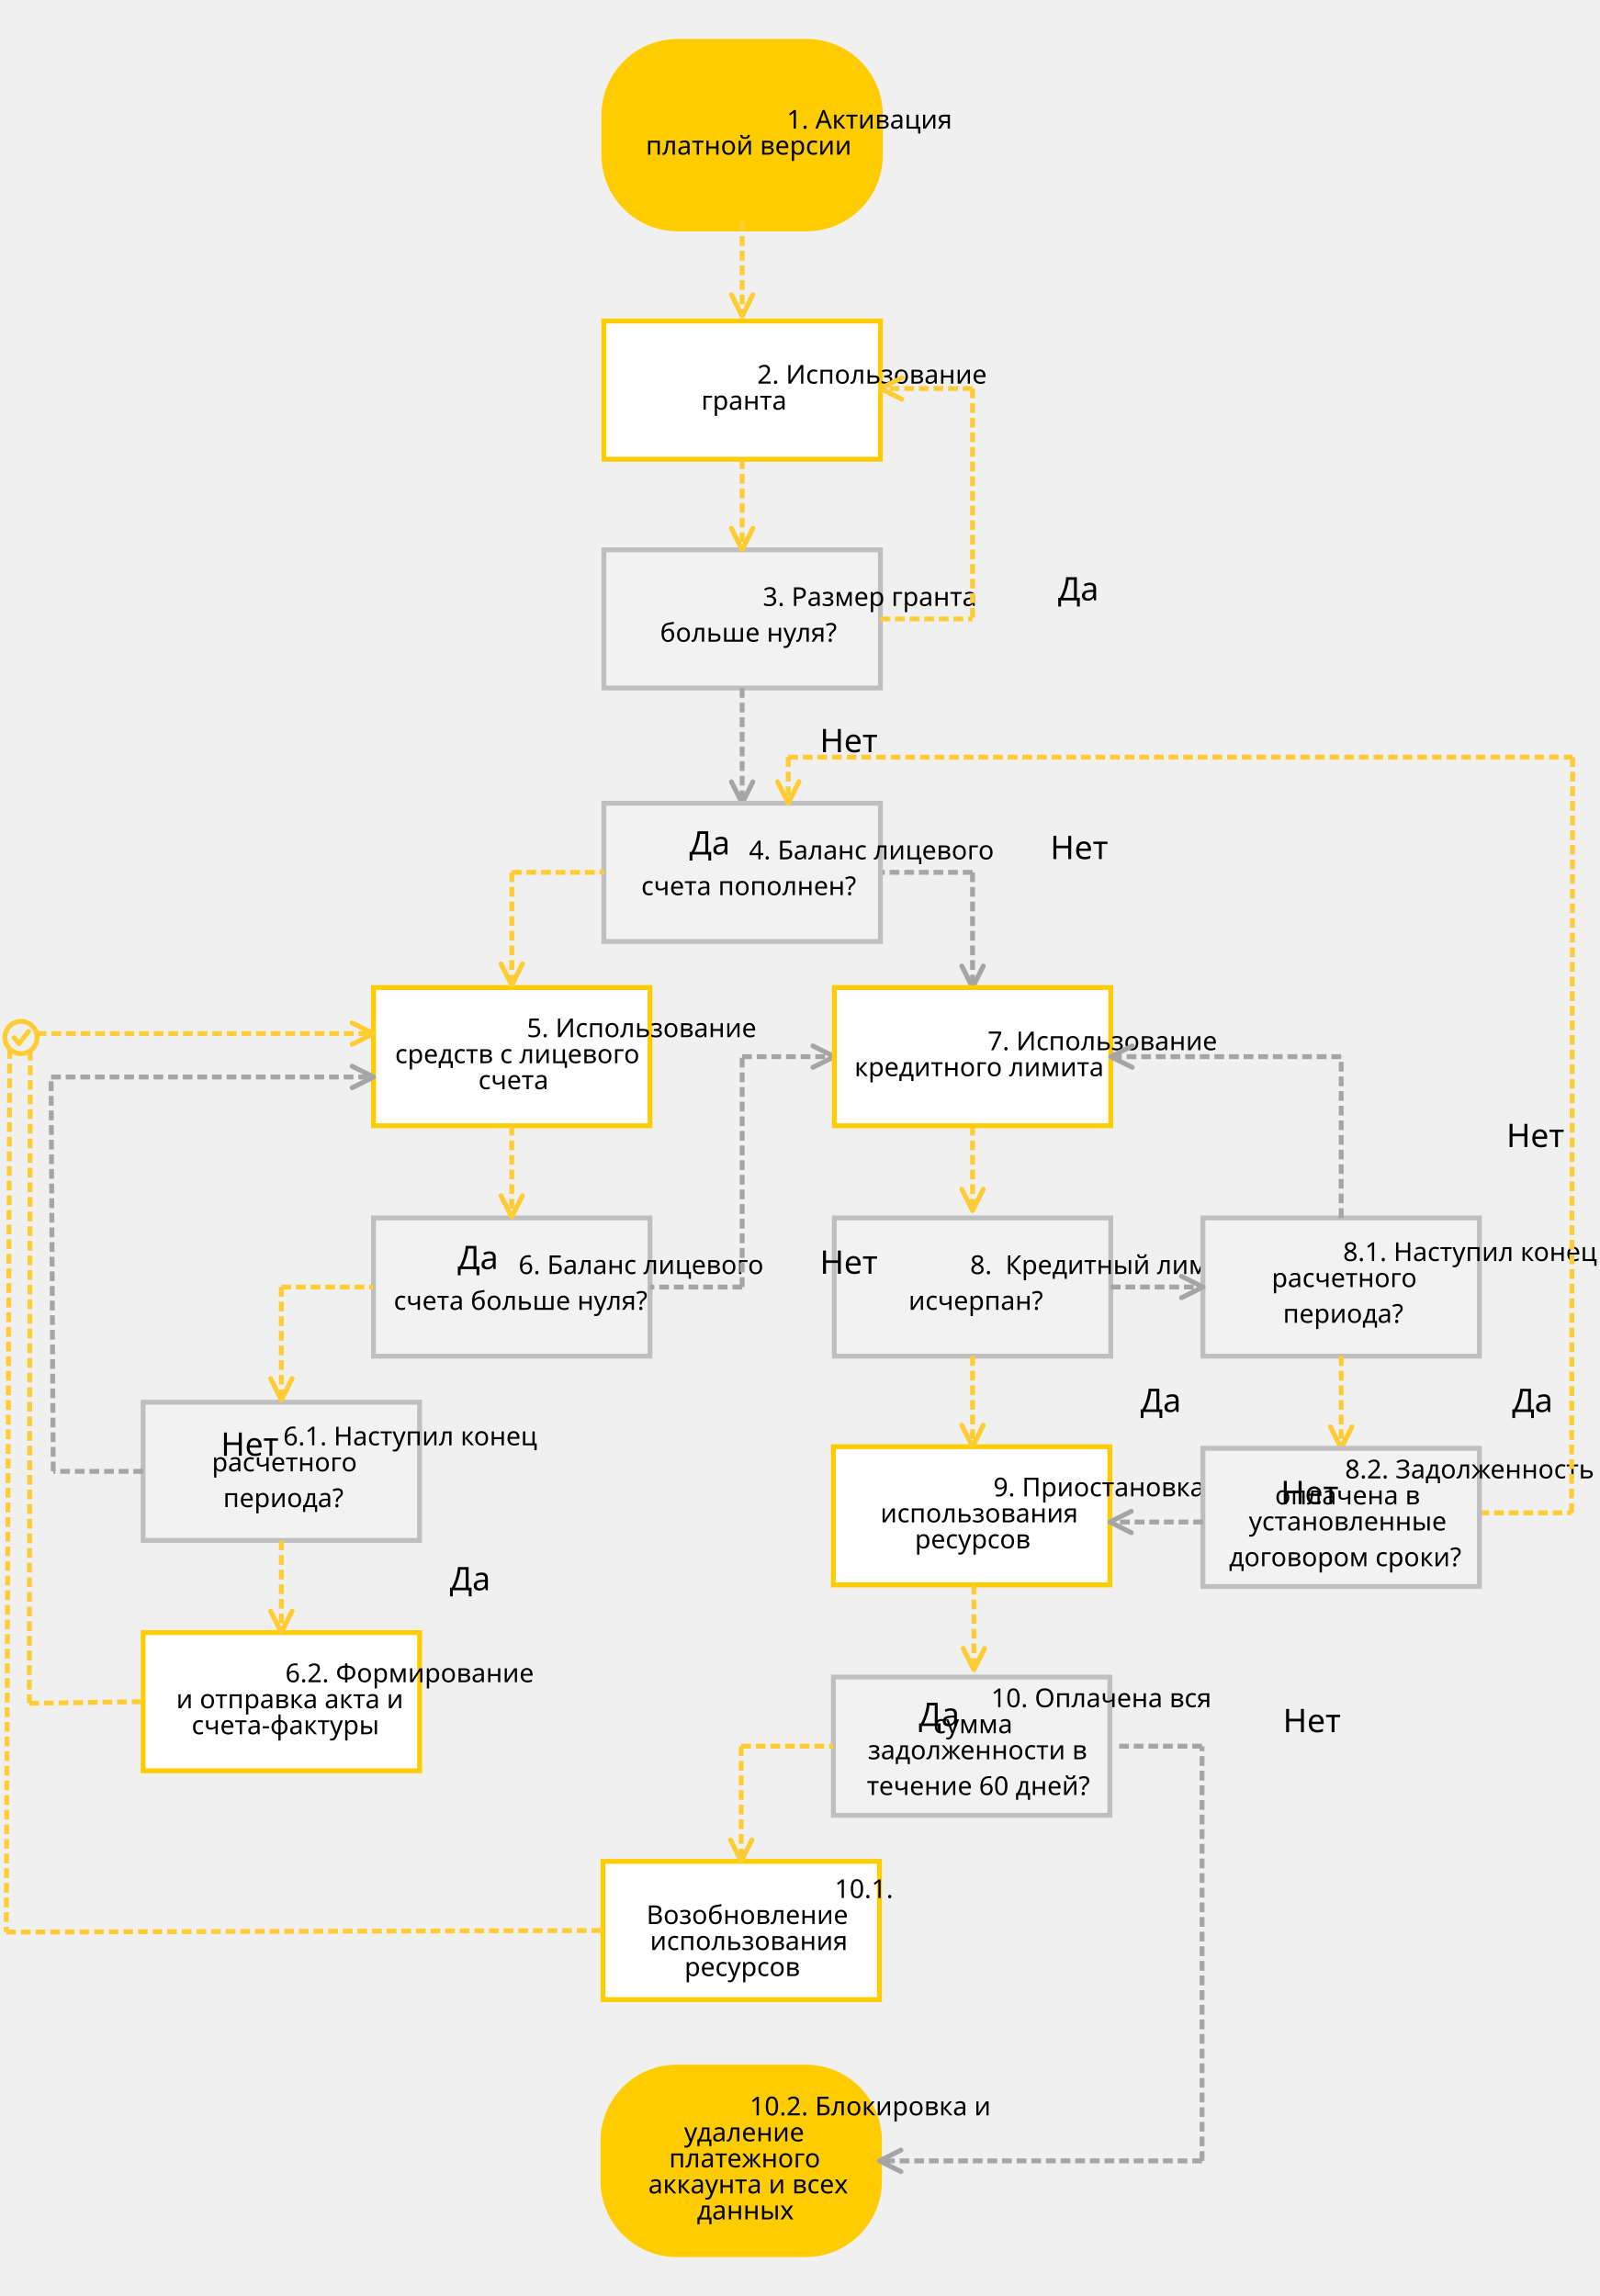
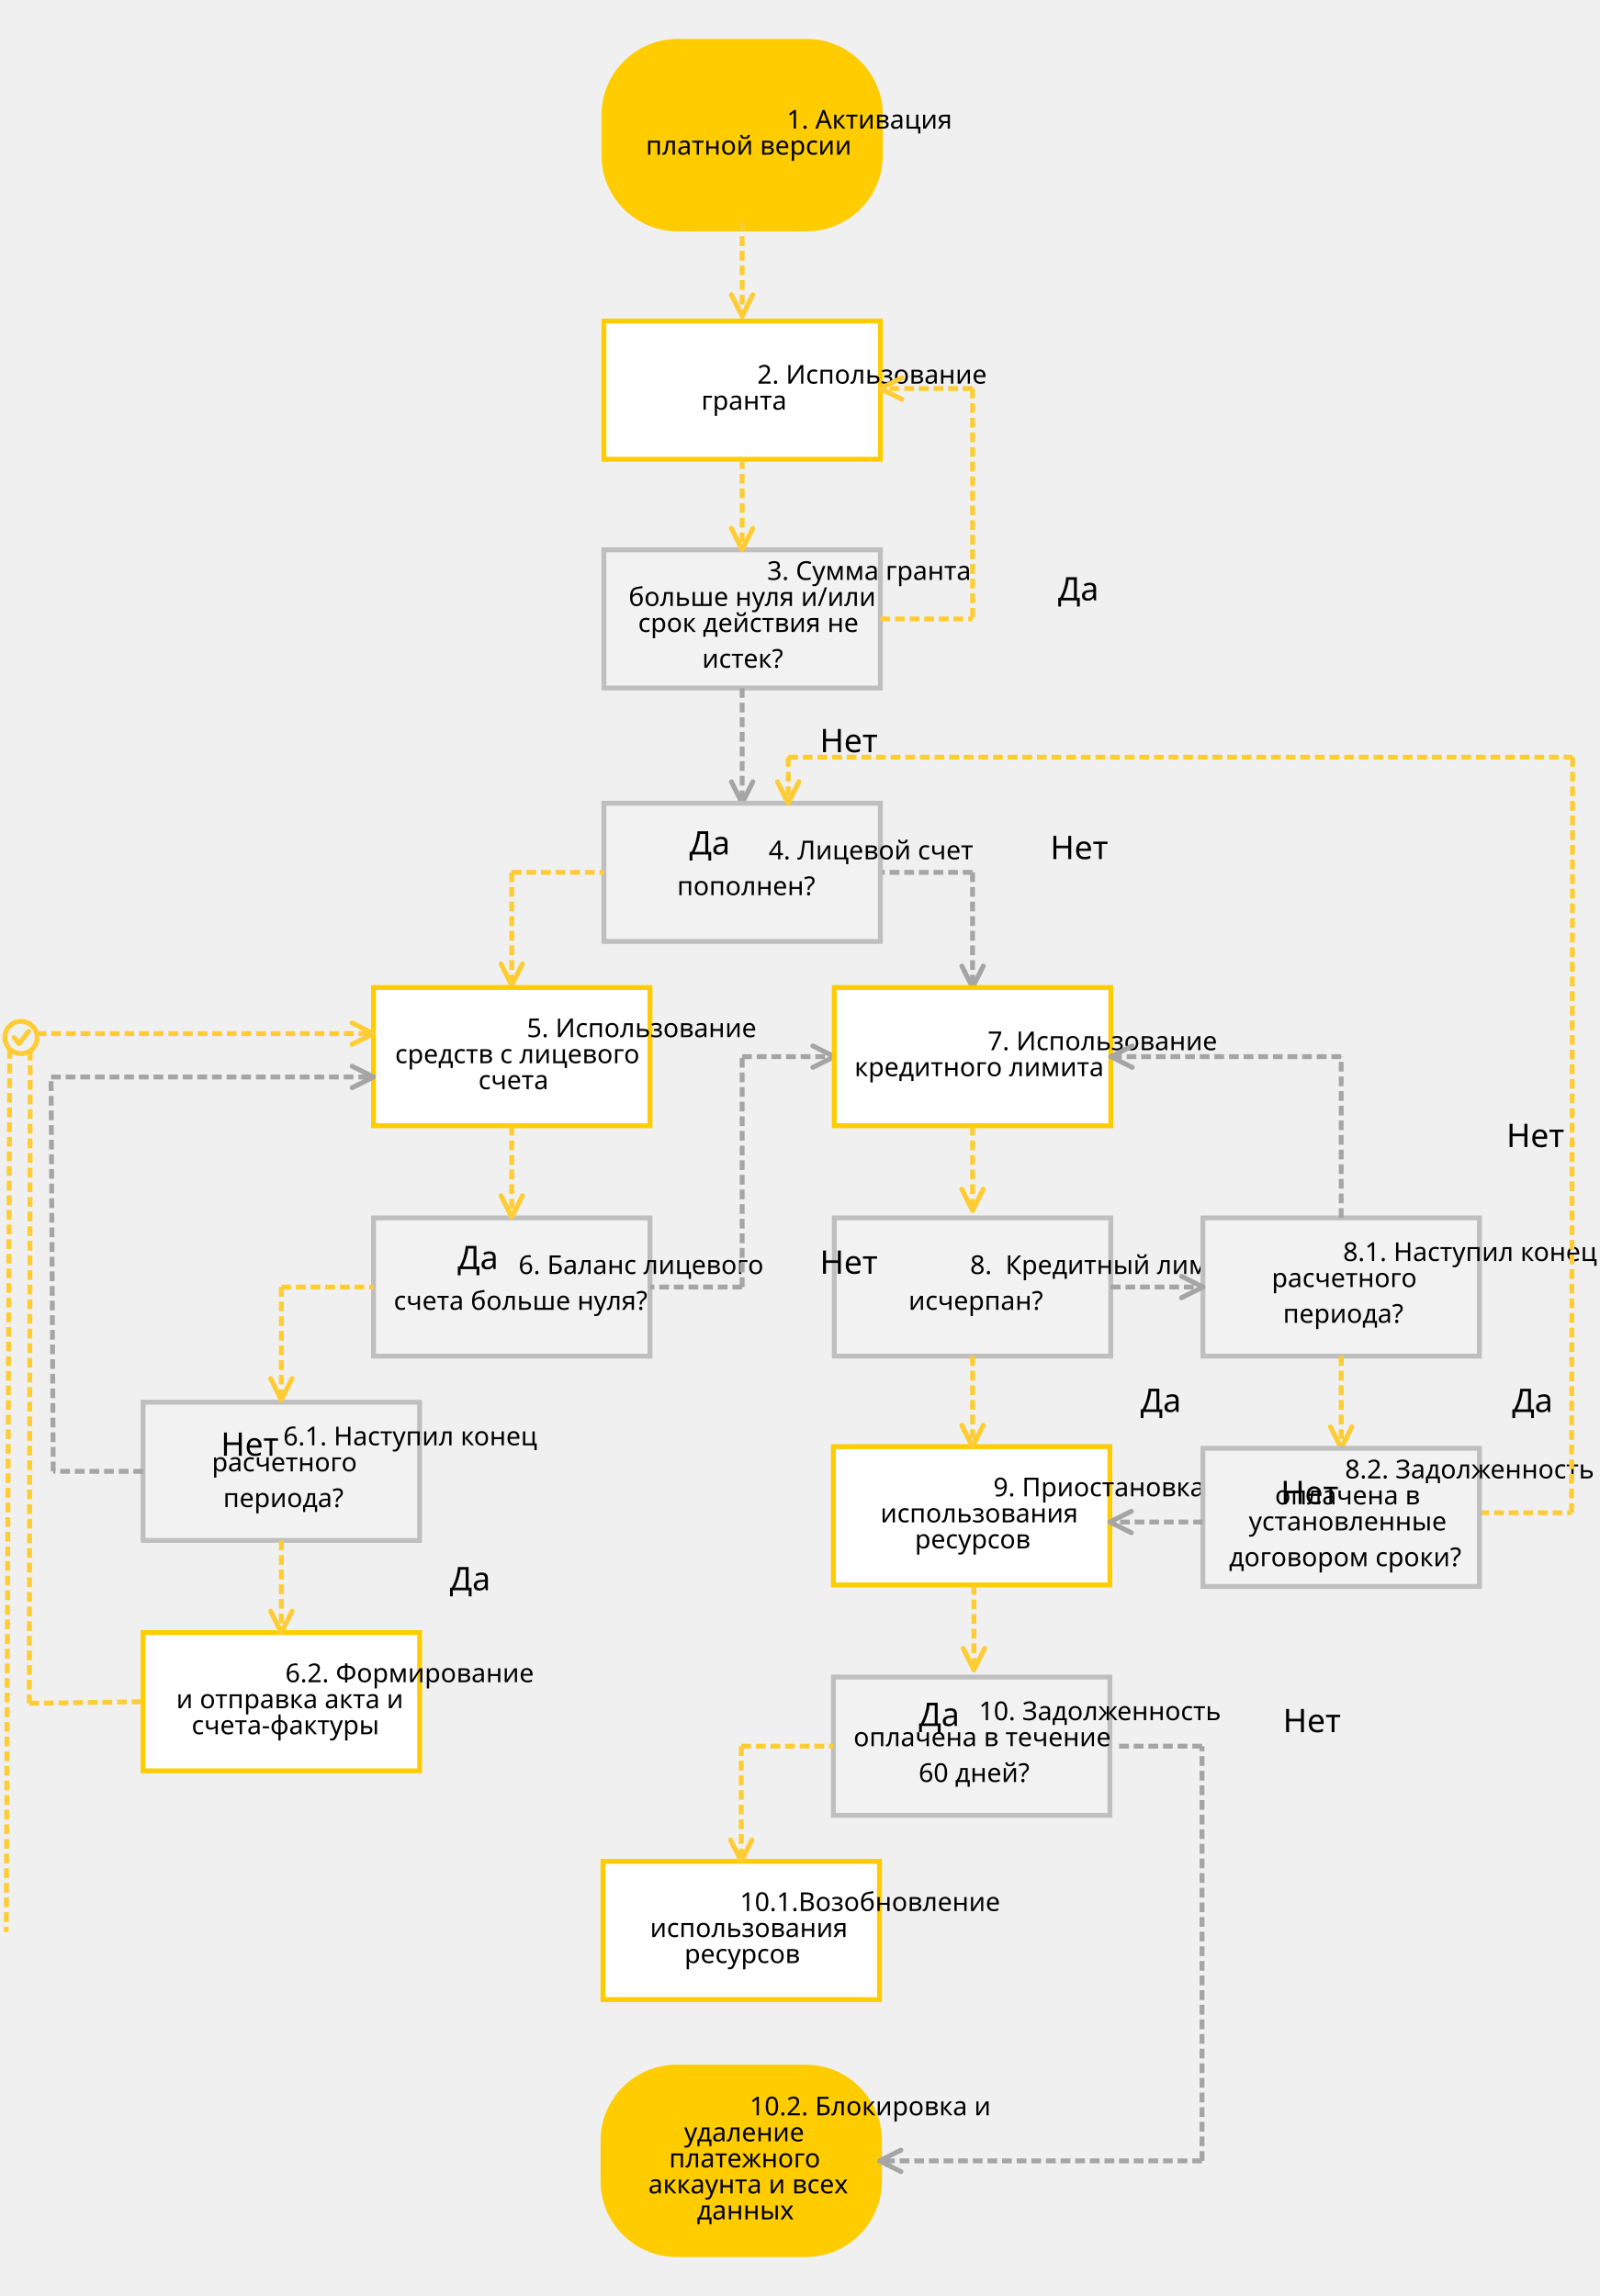
<svg xmlns="http://www.w3.org/2000/svg" xmlns:ns1="http://schemas.microsoft.com/visio/2003/SVGExtensions/" xmlns:xlink="http://www.w3.org/1999/xlink" width="6.833in" height="9.809in" viewBox="0 0 491.992 706.228" xml:space="preserve" color-interpolation-filters="sRGB" class="st19">
  <ns1:documentProperties ns1:langID="1049" ns1:metric="true" ns1:viewMarkup="false">
    <ns1:userDefs>
      <ns1:ud ns1:nameU="msvConvertTheme" />
    </ns1:userDefs>
  </ns1:documentProperties>
  <style type="text/css">
	
		.st1 {fill:#ffffff;marker-end:url(#mrkr13-4);stroke:#ffcc00;stroke-linecap:butt;stroke-width:1.5}
		.st2 {fill:#ffcc00;fill-opacity:1;stroke:#ffcc00;stroke-opacity:1;stroke-width:0.373}
		.st3 {fill:#000000;font-family:Yandex Sans Text Light;font-size:0.667em}
		.st4 {font-size:1em}
		.st5 {fill:#ffcc00;marker-end:url(#mrkr13-4);stroke:#ffcc00;stroke-linecap:butt;stroke-width:1.5}
		.st6 {fill:#f2f2f2;marker-end:url(#mrkr13-16);stroke:#bfbfbf;stroke-linecap:butt;stroke-width:1.5}
		.st7 {fill:#bfbfbf;fill-opacity:1;stroke:#bfbfbf;stroke-opacity:1;stroke-width:0.373}
- 		.st8 {marker-end:url(#mrkr3-55);stroke:#ffcc33;stroke-dasharray:3,1.5;stroke-linecap:butt;stroke-width:1.5}
+ 		.st8 {marker-end:url(#mrkr3-53);stroke:#ffcc33;stroke-dasharray:3,1.5;stroke-linecap:butt;stroke-width:1.5}
		.st9 {fill:#ffcc33;fill-opacity:1;stroke:#ffcc33;stroke-opacity:1;stroke-width:0.455}
- 		.st10 {marker-end:url(#mrkr3-62);stroke:#a5a5a5;stroke-dasharray:3,1.5;stroke-linecap:butt;stroke-width:1.5}
+ 		.st10 {marker-end:url(#mrkr3-60);stroke:#a5a5a5;stroke-dasharray:3,1.5;stroke-linecap:butt;stroke-width:1.5}
		.st11 {fill:#a5a5a5;fill-opacity:1;stroke:#a5a5a5;stroke-opacity:1;stroke-width:0.455}
		.st12 {stroke:#ffcc33;stroke-dasharray:3,1.5;stroke-linecap:butt;stroke-width:1.5}
		.st13 {fill:none;marker-end:url(#mrkr13-4);stroke:none;stroke-linecap:butt;stroke-width:1.5}
		.st14 {fill:#000000;font-family:Yandex Sans Text Light;font-size:0.833em}
		.st15 {stroke:#a5a5a5;stroke-dasharray:3,1.5;stroke-linecap:butt;stroke-width:1.5}
		.st16 {fill:none;stroke:#ffcc33;stroke-linecap:butt;stroke-width:1.5}
		.st17 {fill:none}
		.st18 {stroke:#ffcc33;stroke-linecap:round;stroke-linejoin:round;stroke-width:1.5}
		.st19 {fill:none;fill-rule:evenodd;font-size:12px;overflow:visible;stroke-linecap:square;stroke-miterlimit:3}
	
	</style>
  <defs id="Patterns_And_Gradients">
-     <linearGradient id="grad0-52" x1="0" y1="0" x2="1" y2="0" gradientTransform="rotate(270 0.5 0.5)">
+     <linearGradient id="grad0-50" x1="0" y1="0" x2="1" y2="0" gradientTransform="rotate(270 0.5 0.5)">
      <stop offset="0" stop-color="#f2f2f2" stop-opacity="1" />
      <stop offset="1" stop-color="#ffffff" stop-opacity="1" />
    </linearGradient>
  </defs>
  <defs id="Markers">
    <g id="lend13">
      <path d="M 3 1 L 0 0 L 3 -1 L 3 1 " style="stroke:none" />
    </g>
    <marker id="mrkr13-4" class="st2" ns1:arrowType="13" ns1:arrowSize="2" ns1:setback="8.04" refX="-8.04" orient="auto" markerUnits="strokeWidth" overflow="visible">
      <use xlink:href="#lend13" transform="scale(-2.68,-2.68) " />
    </marker>
    <marker id="mrkr13-16" class="st7" ns1:arrowType="13" ns1:arrowSize="2" ns1:setback="8.04" refX="-8.04" orient="auto" markerUnits="strokeWidth" overflow="visible">
      <use xlink:href="#lend13" transform="scale(-2.68,-2.68) " />
    </marker>
    <g id="lend3">
      <path d="M 2 1 L 0 0 L 2 -1 " style="stroke-linecap:round;stroke-linejoin:round;fill:none" />
    </g>
-     <marker id="mrkr3-55" class="st9" ns1:arrowType="3" ns1:arrowSize="1" orient="auto" markerUnits="strokeWidth" overflow="visible">
+     <marker id="mrkr3-53" class="st9" ns1:arrowType="3" ns1:arrowSize="1" orient="auto" markerUnits="strokeWidth" overflow="visible">
      <use xlink:href="#lend3" transform="scale(-2.2,-2.2) " />
    </marker>
-     <marker id="mrkr3-62" class="st11" ns1:arrowType="3" ns1:arrowSize="1" orient="auto" markerUnits="strokeWidth" overflow="visible">
+     <marker id="mrkr3-60" class="st11" ns1:arrowType="3" ns1:arrowSize="1" orient="auto" markerUnits="strokeWidth" overflow="visible">
      <use xlink:href="#lend3" transform="scale(-2.2,-2.2) " />
    </marker>
  </defs>
  <g ns1:mID="0" ns1:index="1" ns1:groupContext="foregroundPage">
    <ns1:pageProperties ns1:drawingScale="0.0393701" ns1:pageScale="0.0393701" ns1:drawingUnits="24" ns1:shadowOffsetX="8.50394" ns1:shadowOffsetY="-8.50394" />
    <g id="shape5-1" ns1:mID="5" ns1:groupContext="shape" transform="translate(114.886,-359.956)">
      <ns1:textBlock ns1:margins="rect(4,4,4,4)" ns1:tabSpace="42.5197" />
      <ns1:textRect cx="42.52" cy="684.969" width="85.04" height="42.52" />
      <rect x="0" y="663.709" width="85.039" height="42.52" class="st1" />
      <text x="9.69" y="678.97" class="st3" ns1:langID="1049">
        <ns1:paragraph ns1:spLine="-1" ns1:horizAlign="1" />
        <ns1:tabList />5. Использование <tspan x="6.62" dy="1em" class="st4">средств с лицевого </tspan>
        <tspan x="32.26" dy="1em" class="st4">счета </tspan>
      </text>
    </g>
    <g id="shape129-8" ns1:mID="129" ns1:groupContext="shape" transform="translate(185.752,-635.846)">
      <ns1:textBlock ns1:margins="rect(4,4,4,4)" ns1:tabSpace="42.5197" />
      <ns1:textRect cx="42.52" cy="677.393" width="85.04" height="57.67" />
      <rect x="0" y="648.558" width="85.039" height="57.67" rx="22.677" ry="22.677" class="st5" />
      <text x="18.76" y="675.39" class="st3" ns1:langID="1049">
        <ns1:paragraph ns1:spLine="-1" ns1:horizAlign="1" />
        <ns1:tabList />1. Активация <tspan x="12.9" dy="1em" class="st4">платной версии</tspan>
      </text>
    </g>
    <g id="shape168-13" ns1:mID="168" ns1:groupContext="shape" transform="translate(114.886,-289.09)">
      <ns1:textBlock ns1:margins="rect(4,4,4,4)" ns1:tabSpace="42.5197" />
      <ns1:textRect cx="42.52" cy="684.969" width="85.04" height="42.52" />
      <rect x="0" y="663.709" width="85.039" height="42.52" class="st6" />
      <text x="7.14" y="680.97" class="st3" ns1:langID="1049">
        <ns1:paragraph ns1:spLine="-1" ns1:horizAlign="1" />
        <ns1:tabList />6. Баланс лицевого <tspan x="6.22" dy="1.375em" class="st4">счета больше нуля</tspan>?</text>
    </g>
    <g id="shape178-19" ns1:mID="178" ns1:groupContext="shape" transform="translate(256.335,-218.713)">
      <ns1:textBlock ns1:margins="rect(4,4,4,4)" ns1:tabSpace="42.5197" />
      <ns1:textRect cx="42.52" cy="684.969" width="85.04" height="42.52" />
      <rect x="0" y="663.709" width="85.039" height="42.52" class="st1" />
      <text x="11.73" y="678.97" class="st3" ns1:langID="1049">
        <ns1:paragraph ns1:spLine="-1" ns1:horizAlign="1" />
        <ns1:tabList />9. Приостановка <tspan x="14.46" dy="1em" class="st4">использования </tspan>
        <tspan x="25.05" dy="1em" class="st4">ресурсов</tspan>
      </text>
    </g>
    <g id="shape179-25" ns1:mID="179" ns1:groupContext="shape" transform="translate(256.335,-147.847)">
      <ns1:textBlock ns1:margins="rect(4,4,4,4)" ns1:tabSpace="42.5197" />
      <ns1:textRect cx="42.52" cy="684.969" width="85.04" height="42.52" />
      <rect x="0" y="663.709" width="85.039" height="42.52" class="st6" />
-       <text x="11.07" y="672.97" class="st3" ns1:langID="1049">
-         <ns1:paragraph ns1:spLine="-1" ns1:horizAlign="1" />
-         <ns1:tabList />10.<tspan class="st4" ns1:langID="1033"> </tspan>Оплачена вся <tspan x="30.76" dy="1em" class="st4">сумма </tspan>
-         <tspan x="10.63" dy="1em" class="st4">задолженности в </tspan>
-         <tspan x="10.27" dy="1.375em" class="st4">течение </tspan>60 дней?</text>
-     </g>
-     <g id="shape184-33" ns1:mID="184" ns1:groupContext="shape" transform="translate(185.469,-91.1538)">
-       <ns1:textBlock ns1:margins="rect(4,4,4,4)" ns1:tabSpace="42.5197" />
-       <ns1:textRect cx="42.52" cy="684.969" width="85.04" height="42.52" />
-       <rect x="0" y="663.709" width="85.039" height="42.52" class="st1" />
-       <text x="33.79" y="674.97" class="st3" ns1:langID="1049">
-         <ns1:paragraph ns1:spLine="-1" ns1:horizAlign="1" />
-         <ns1:tabList />10.1. <tspan x="13.36" dy="1em" class="st4">Возобновление </tspan>
-         <tspan x="14.46" dy="1em" class="st4">использования </tspan>
+       <text x="7.26" y="676.97" class="st3" ns1:langID="1049">
+         <ns1:paragraph ns1:spLine="-1" ns1:horizAlign="1" />
+         <ns1:tabList />10.<tspan class="st4" ns1:langID="1033"> </tspan>Задолженность <tspan x="6.2" dy="1em" class="st4">оплачена в течение </tspan>
+         <tspan x="26.22" dy="1.375em" class="st4">60 </tspan>дней?</text>
+     </g>
+     <g id="shape184-32" ns1:mID="184" ns1:groupContext="shape" transform="translate(185.469,-91.1538)">
+       <ns1:textBlock ns1:margins="rect(4,4,4,4)" ns1:tabSpace="42.5197" />
+       <ns1:textRect cx="42.52" cy="684.969" width="85.04" height="42.52" />
+       <rect x="0" y="663.709" width="85.039" height="42.52" class="st1" />
+       <text x="4.63" y="678.97" class="st3" ns1:langID="1049">
+         <ns1:paragraph ns1:spLine="-1" ns1:horizAlign="1" />
+         <ns1:tabList />10.1.Возобновление <tspan x="14.46" dy="1em" class="st4">использования </tspan>
        <tspan x="25.05" dy="1em" class="st4">ресурсов</tspan>
      </text>
    </g>
-     <g id="shape186-40" ns1:mID="186" ns1:groupContext="shape" transform="translate(185.469,-12.7124)">
+     <g id="shape186-38" ns1:mID="186" ns1:groupContext="shape" transform="translate(185.469,-12.7124)">
      <ns1:textBlock ns1:margins="rect(4,4,4,4)" ns1:tabSpace="42.5197" />
      <ns1:textRect cx="42.52" cy="677.393" width="85.04" height="57.67" />
      <rect x="0" y="648.558" width="85.039" height="57.67" rx="22.677" ry="22.677" class="st5" />
      <text x="7.64" y="663.39" class="st3" ns1:langID="1049">
        <ns1:paragraph ns1:spLine="-1" ns1:horizAlign="1" />
        <ns1:tabList />10.2. Блокировка и <tspan x="24.94" dy="1em" class="st4">удаление </tspan>
        <tspan x="20.32" dy="1em" class="st4">платежного </tspan>
        <tspan x="13.92" dy="1em" class="st4">аккаунта и всех </tspan>
        <tspan x="28.89" dy="1em" class="st4">данных</tspan>
      </text>
    </g>
-     <g id="shape199-48" ns1:mID="199" ns1:groupContext="shape" transform="translate(934.217,537.122) rotate(90)">
+     <g id="shape199-46" ns1:mID="199" ns1:groupContext="shape" transform="translate(934.217,537.122) rotate(90)">
      <path d="M0 706.23 L35.43 706.23" class="st8" />
    </g>
-     <g id="shape212-56" ns1:mID="212" ns1:groupContext="shape" transform="translate(369.72,1370.91) rotate(180)">
+     <g id="shape212-54" ns1:mID="212" ns1:groupContext="shape" transform="translate(369.72,1370.91) rotate(180)">
      <path d="M0 706.23 L99.21 706.23" class="st10" />
    </g>
-     <g id="shape259-63" ns1:mID="259" ns1:groupContext="shape" transform="translate(1005.37,346.272) rotate(90)">
+     <g id="shape259-61" ns1:mID="259" ns1:groupContext="shape" transform="translate(1005.37,346.272) rotate(90)">
      <path d="M0 706.23 L26.11 706.23" class="st8" />
    </g>
-     <g id="shape262-69" ns1:mID="262" ns1:groupContext="shape" transform="translate(86.5394,-310.35)">
+     <g id="shape262-67" ns1:mID="262" ns1:groupContext="shape" transform="translate(86.5394,-310.35)">
      <path d="M0 706.23 L28.35 706.23" class="st12" />
    </g>
-     <g id="shape337-73" ns1:mID="337" ns1:groupContext="shape" transform="translate(44.0197,-161.531)">
+     <g id="shape337-71" ns1:mID="337" ns1:groupContext="shape" transform="translate(44.0197,-161.531)">
      <ns1:textBlock ns1:margins="rect(4,4,4,4)" ns1:tabSpace="42.5197" />
      <ns1:textRect cx="42.52" cy="684.969" width="85.04" height="42.52" />
      <rect x="0" y="663.709" width="85.039" height="42.52" class="st1" />
      <text x="6.27" y="678.97" class="st3" ns1:langID="1049">
        <ns1:paragraph ns1:spLine="-1" ns1:horizAlign="1" />
        <ns1:tabList />6.<tspan class="st4" ns1:langID="1033">2</tspan>. Формирование <tspan x="10.18" dy="1em" class="st4">и отправка акта и </tspan>
        <tspan x="14.91" dy="1em" class="st4">счета</tspan>-фактуры</text>
    </g>
-     <g id="shape342-80" ns1:mID="342" ns1:groupContext="shape" transform="translate(301.972,-137.437)">
+     <g id="shape342-78" ns1:mID="342" ns1:groupContext="shape" transform="translate(301.972,-137.437)">
      <ns1:textBlock ns1:margins="rect(4,4,4,4)" ns1:tabSpace="42.5197" />
      <ns1:textRect cx="54.567" cy="667.252" width="109.14" height="77.953" />
      <rect x="0" y="628.276" width="109.134" height="77.953" class="st13" />
      <text x="45.87" y="670.25" class="st14" ns1:langID="1049">
        <ns1:paragraph ns1:horizAlign="1" />
        <ns1:tabList />Нет</text>
    </g>
-     <g id="shape350-84" ns1:mID="350" ns1:groupContext="shape" transform="translate(256.618,-289.09)">
+     <g id="shape350-82" ns1:mID="350" ns1:groupContext="shape" transform="translate(256.618,-289.09)">
      <ns1:textBlock ns1:margins="rect(4,4,4,4)" ns1:tabSpace="42.5197" />
      <ns1:textRect cx="42.52" cy="684.969" width="85.04" height="42.52" />
      <rect x="0" y="663.709" width="85.039" height="42.52" class="st6" />
      <text x="4.3" y="680.97" class="st3" ns1:langID="1049">
        <ns1:paragraph ns1:spLine="-1" ns1:horizAlign="1" />
        <ns1:tabList />8.  Кредитный лимит <tspan x="22.82" dy="1.375em" class="st4">исчерпан</tspan>?</text>
    </g>
-     <g id="shape355-89" ns1:mID="355" ns1:groupContext="shape" transform="translate(44.0197,-232.397)">
+     <g id="shape355-87" ns1:mID="355" ns1:groupContext="shape" transform="translate(44.0197,-232.397)">
      <ns1:textBlock ns1:margins="rect(4,4,4,4)" ns1:tabSpace="42.5197" />
      <ns1:textRect cx="42.52" cy="684.969" width="85.04" height="42.52" />
      <rect x="0" y="663.709" width="85.039" height="42.52" class="st6" />
      <text x="5.63" y="676.97" class="st3" ns1:langID="1049">
        <ns1:paragraph ns1:spLine="-1" ns1:horizAlign="1" />
        <ns1:tabList />6.1. Наступил конец <tspan x="21.14" dy="1em" class="st4">расчетного </tspan>
        <tspan x="24.62" dy="1.375em" class="st4">периода</tspan>?</text>
    </g>
-     <g id="shape357-95" ns1:mID="357" ns1:groupContext="shape" transform="translate(863.634,346.272) rotate(90)">
+     <g id="shape357-93" ns1:mID="357" ns1:groupContext="shape" transform="translate(863.634,346.272) rotate(90)">
      <path d="M0 706.23 L28.1 706.23" class="st8" />
    </g>
-     <g id="shape367-101" ns1:mID="367" ns1:groupContext="shape" transform="translate(263.705,-435.358)">
+     <g id="shape367-99" ns1:mID="367" ns1:groupContext="shape" transform="translate(263.705,-435.358)">
      <ns1:textBlock ns1:margins="rect(4,4,4,4)" ns1:tabSpace="42.5197" />
      <ns1:textRect cx="21.26" cy="696.591" width="42.52" height="19.276" />
      <rect x="0" y="686.953" width="42.52" height="19.276" class="st13" />
      <text x="12.56" y="699.59" class="st14" ns1:langID="1049">
        <ns1:paragraph ns1:horizAlign="1" />
        <ns1:tabList />Нет</text>
    </g>
-     <g id="shape370-105" ns1:mID="370" ns1:groupContext="shape" transform="translate(44.0197,1158.8) rotate(180)">
+     <g id="shape370-103" ns1:mID="370" ns1:groupContext="shape" transform="translate(44.0197,1158.8) rotate(180)">
      <path d="M0 706.23 L27.65 706.23" class="st15" />
    </g>
-     <g id="shape378-109" ns1:mID="378" ns1:groupContext="shape" transform="translate(1005.37,268.319) rotate(90)">
+     <g id="shape378-107" ns1:mID="378" ns1:groupContext="shape" transform="translate(1005.37,268.319) rotate(90)">
      <path d="M0 706.23 L35.43 706.23" class="st10" />
    </g>
-     <g id="shape382-115" ns1:mID="382" ns1:groupContext="shape" transform="translate(-689.852,456.407) rotate(-90.3112)">
+     <g id="shape382-113" ns1:mID="382" ns1:groupContext="shape" transform="translate(-689.852,456.407) rotate(-90.3112)">
      <path d="M0 706.23 L121.3 706.23" class="st15" />
    </g>
-     <g id="shape384-119" ns1:mID="384" ns1:groupContext="shape" transform="translate(189.295,-274.917)">
+     <g id="shape384-117" ns1:mID="384" ns1:groupContext="shape" transform="translate(189.295,-274.917)">
      <ns1:textBlock ns1:margins="rect(4,4,4,4)" ns1:tabSpace="42.5197" />
      <ns1:textRect cx="24.803" cy="663.709" width="49.61" height="85.039" />
      <rect x="0" y="621.189" width="49.606" height="85.039" class="st13" />
      <text x="16.11" y="666.71" class="st14" ns1:langID="1049">
        <ns1:paragraph ns1:horizAlign="1" />
        <ns1:tabList />Нет</text>
    </g>
-     <g id="shape390-123" ns1:mID="390" ns1:groupContext="shape" transform="translate(709.226,325.484) rotate(90.2275)">
+     <g id="shape390-121" ns1:mID="390" ns1:groupContext="shape" transform="translate(709.226,325.484) rotate(90.2275)">
      <path d="M0 706.23 L271.63 706.23" class="st12" />
    </g>
-     <g id="shape393-127" ns1:mID="393" ns1:groupContext="shape" transform="translate(12.8386,-225.311)">
+     <g id="shape393-125" ns1:mID="393" ns1:groupContext="shape" transform="translate(12.8386,-225.311)">
      <ns1:textBlock ns1:margins="rect(4,4,4,4)" ns1:tabSpace="42.5197" />
      <ns1:textRect cx="17.008" cy="670.087" width="34.02" height="72.284" />
      <rect x="0" y="633.945" width="34.016" height="72.284" class="st13" />
      <text x="8.31" y="673.09" class="st14" ns1:langID="1049">
        <ns1:paragraph ns1:horizAlign="1" />
        <ns1:tabList />Нет</text>
    </g>
-     <g id="shape396-131" ns1:mID="396" ns1:groupContext="shape" transform="translate(24.1772,-172.303)">
+     <g id="shape396-129" ns1:mID="396" ns1:groupContext="shape" transform="translate(24.1772,-172.303)">
      <ns1:textBlock ns1:margins="rect(4,4,4,4)" ns1:tabSpace="42.5197" />
      <ns1:textRect cx="73.701" cy="658.465" width="147.41" height="95.528" />
      <rect x="0" y="610.701" width="147.402" height="95.528" class="st13" />
      <text x="67.4" y="661.46" class="st14" ns1:langID="1049">
        <ns1:paragraph ns1:horizAlign="1" />
        <ns1:tabList />Да</text>
    </g>
-     <g id="shape401-135" ns1:mID="401" ns1:groupContext="shape" transform="translate(11.2746,-388.303)">
+     <g id="shape401-133" ns1:mID="401" ns1:groupContext="shape" transform="translate(11.2746,-388.303)">
      <path d="M0 706.23 L103.61 706.23" class="st8" />
    </g>
-     <g id="shape406-141" ns1:mID="406" ns1:groupContext="shape" transform="translate(792.768,473.831) rotate(90)">
+     <g id="shape406-139" ns1:mID="406" ns1:groupContext="shape" transform="translate(792.768,473.831) rotate(90)">
      <path d="M0 706.23 L28.35 706.23" class="st8" />
    </g>
-     <g id="shape407-147" ns1:mID="407" ns1:groupContext="shape" transform="translate(228.272,-381.216)">
+     <g id="shape407-145" ns1:mID="407" ns1:groupContext="shape" transform="translate(228.272,-381.216)">
      <path d="M0 706.23 L28.35 706.23" class="st10" />
    </g>
-     <g id="shape409-153" ns1:mID="409" ns1:groupContext="shape" transform="translate(228.272,1102.11) rotate(180)">
+     <g id="shape409-151" ns1:mID="409" ns1:groupContext="shape" transform="translate(228.272,1102.11) rotate(180)">
      <path d="M0 706.23 L28.35 706.23" class="st15" />
    </g>
-     <g id="shape410-157" ns1:mID="410" ns1:groupContext="shape" transform="translate(0.0446859,-111.922) rotate(-0.152565)">
-       <path d="M0 706.23 L183.54 706.23" class="st12" />
-     </g>
-     <g id="shape411-161" ns1:mID="411" ns1:groupContext="shape" transform="translate(15.7072,-374.958)">
+     <g id="shape411-155" ns1:mID="411" ns1:groupContext="shape" transform="translate(15.7072,-374.958)">
      <path d="M0 706.23 L99.21 706.23" class="st10" />
    </g>
-     <g id="shape415-167" ns1:mID="415" ns1:groupContext="shape" transform="translate(792.768,395.878) rotate(90)">
+     <g id="shape415-161" ns1:mID="415" ns1:groupContext="shape" transform="translate(792.768,395.878) rotate(90)">
      <path d="M0 706.23 L34.76 706.23" class="st8" />
    </g>
-     <g id="shape421-173" ns1:mID="421" ns1:groupContext="shape" transform="translate(715.526,324.201) rotate(90.0819)">
+     <g id="shape421-167" ns1:mID="421" ns1:groupContext="shape" transform="translate(715.526,324.201) rotate(90.0819)">
      <path d="M0 706.23 L200.73 706.23" class="st12" />
    </g>
-     <g id="shape431-177" ns1:mID="431" ns1:groupContext="shape" transform="translate(61.878,-274.917)">
+     <g id="shape431-171" ns1:mID="431" ns1:groupContext="shape" transform="translate(61.878,-274.917)">
      <ns1:textBlock ns1:margins="rect(4,4,4,4)" ns1:tabSpace="42.5197" />
      <ns1:textRect cx="38.409" cy="662.291" width="76.82" height="87.874" />
      <rect x="0" y="618.354" width="76.819" height="87.874" class="st13" />
      <text x="32.1" y="665.29" class="st14" ns1:langID="1049">
        <ns1:paragraph ns1:horizAlign="1" />
        <ns1:tabList />Да</text>
    </g>
-     <g id="shape432-181" ns1:mID="432" ns1:groupContext="shape" transform="translate(1005.79,487.516) rotate(90)">
+     <g id="shape432-175" ns1:mID="432" ns1:groupContext="shape" transform="translate(1005.79,487.516) rotate(90)">
      <path d="M0 706.23 L26.11 706.23" class="st8" />
    </g>
-     <g id="shape434-187" ns1:mID="434" ns1:groupContext="shape" transform="translate(369.72,1243.35) rotate(180)">
+     <g id="shape434-181" ns1:mID="434" ns1:groupContext="shape" transform="translate(369.72,1243.35) rotate(180)">
      <path d="M0 706.23 L25.7 706.23" class="st15" />
    </g>
-     <g id="shape435-191" ns1:mID="435" ns1:groupContext="shape" transform="translate(934.5,68.1449) rotate(90)">
+     <g id="shape435-185" ns1:mID="435" ns1:groupContext="shape" transform="translate(934.5,68.1449) rotate(90)">
      <path d="M0 706.23 L29.08 706.23" class="st8" />
    </g>
-     <g id="shape436-197" ns1:mID="436" ns1:groupContext="shape" transform="translate(185.752,-564.98)">
+     <g id="shape436-191" ns1:mID="436" ns1:groupContext="shape" transform="translate(185.752,-564.98)">
      <ns1:textBlock ns1:margins="rect(4,4,4,4)" ns1:tabSpace="42.5197" />
      <ns1:textRect cx="42.52" cy="684.969" width="85.04" height="42.52" />
      <rect x="0" y="663.709" width="85.039" height="42.52" class="st1" />
      <text x="9.69" y="682.97" class="st3" ns1:langID="1049">
        <ns1:paragraph ns1:spLine="-1" ns1:horizAlign="1" />
        <ns1:tabList />2. Использование <tspan x="29.95" dy="1em" class="st4">гранта</tspan>
      </text>
    </g>
-     <g id="shape437-202" ns1:mID="437" ns1:groupContext="shape" transform="translate(185.752,-494.602)">
-       <ns1:textBlock ns1:margins="rect(4,4,4,4)" ns1:tabSpace="42.5197" />
-       <ns1:textRect cx="42.52" cy="684.969" width="85.04" height="42.52" />
-       <rect x="0" y="663.709" width="85.039" height="42.52" class="st6" />
-       <text x="11.42" y="680.97" class="st3" ns1:langID="1049">
-         <ns1:paragraph ns1:spLine="-1" ns1:horizAlign="1" />
-         <ns1:tabList />3. Размер гранта <tspan x="17.26" dy="1.375em" class="st4">больше нуля</tspan>?</text>
-     </g>
-     <g id="shape438-207" ns1:mID="438" ns1:groupContext="shape" transform="translate(270.791,-515.862)">
+     <g id="shape437-196" ns1:mID="437" ns1:groupContext="shape" transform="translate(185.752,-494.602)">
+       <ns1:textBlock ns1:margins="rect(4,4,4,4)" ns1:tabSpace="42.5197" />
+       <ns1:textRect cx="42.52" cy="684.969" width="85.04" height="42.52" />
+       <rect x="0" y="663.709" width="85.039" height="42.52" class="st6" />
+       <text x="12.73" y="672.97" class="st3" ns1:langID="1049">
+         <ns1:paragraph ns1:spLine="-1" ns1:horizAlign="1" />
+         <ns1:tabList />3. Сумма гранта <tspan x="7.59" dy="1em" class="st4">больше нуля и</tspan>/или <tspan x="10.52" dy="1em" class="st4">срок действия не </tspan>
+         <tspan x="30.2" dy="1.375em" class="st4">истек</tspan>?</text>
+     </g>
+     <g id="shape438-203" ns1:mID="438" ns1:groupContext="shape" transform="translate(270.791,-515.862)">
      <path d="M0 706.23 L28.35 706.23" class="st12" />
    </g>
-     <g id="shape439-211" ns1:mID="439" ns1:groupContext="shape" transform="translate(299.138,825.729) rotate(180)">
+     <g id="shape439-207" ns1:mID="439" ns1:groupContext="shape" transform="translate(299.138,825.729) rotate(180)">
      <path d="M0 706.23 L28.35 706.23" class="st8" />
    </g>
-     <g id="shape440-217" ns1:mID="440" ns1:groupContext="shape" transform="translate(1005.37,119.5) rotate(90)">
+     <g id="shape440-213" ns1:mID="440" ns1:groupContext="shape" transform="translate(1005.37,119.5) rotate(90)">
      <path d="M0 706.23 L70.87 706.23" class="st12" />
    </g>
-     <g id="shape443-221" ns1:mID="443" ns1:groupContext="shape" transform="translate(934.5,141.249) rotate(90)">
+     <g id="shape443-217" ns1:mID="443" ns1:groupContext="shape" transform="translate(934.5,141.249) rotate(90)">
      <path d="M0 706.23 L27.86 706.23" class="st8" />
    </g>
-     <g id="shape444-227" ns1:mID="444" ns1:groupContext="shape" transform="translate(270.791,-483.466)">
+     <g id="shape444-223" ns1:mID="444" ns1:groupContext="shape" transform="translate(270.791,-483.466)">
      <ns1:textBlock ns1:margins="rect(4,4,4,4)" ns1:tabSpace="42.5197" />
      <ns1:textRect cx="14.173" cy="665.126" width="28.35" height="82.205" />
      <rect x="0" y="624.024" width="28.346" height="82.205" class="st13" />
      <text x="7.87" y="668.13" class="st14" ns1:langID="1049">
        <ns1:paragraph ns1:horizAlign="1" />
        <ns1:tabList />Да</text>
    </g>
-     <g id="shape445-231" ns1:mID="445" ns1:groupContext="shape" transform="translate(934.5,211.626) rotate(90)">
+     <g id="shape445-227" ns1:mID="445" ns1:groupContext="shape" transform="translate(934.5,211.626) rotate(90)">
      <path d="M0 706.23 L35.43 706.23" class="st10" />
    </g>
-     <g id="shape446-237" ns1:mID="446" ns1:groupContext="shape" transform="translate(185.752,-416.649)">
-       <ns1:textBlock ns1:margins="rect(4,4,4,4)" ns1:tabSpace="42.5197" />
-       <ns1:textRect cx="42.52" cy="684.969" width="85.04" height="42.52" />
-       <rect x="0" y="663.709" width="85.039" height="42.52" class="st6" />
-       <text x="7.14" y="680.97" class="st3" ns1:langID="1049">
-         <ns1:paragraph ns1:spLine="-1" ns1:horizAlign="1" />
-         <ns1:tabList />4. Баланс лицевого <tspan x="11.48" dy="1.375em" class="st4">счета пополнен</tspan>?</text>
-     </g>
-     <g id="shape447-242" ns1:mID="447" ns1:groupContext="shape" transform="translate(256.618,-359.956)">
+     <g id="shape446-233" ns1:mID="446" ns1:groupContext="shape" transform="translate(185.752,-416.649)">
+       <ns1:textBlock ns1:margins="rect(4,4,4,4)" ns1:tabSpace="42.5197" />
+       <ns1:textRect cx="42.52" cy="684.969" width="85.04" height="42.52" />
+       <rect x="0" y="663.709" width="85.039" height="42.52" class="st6" />
+       <text x="13.2" y="680.97" class="st3" ns1:langID="1049">
+         <ns1:paragraph ns1:spLine="-1" ns1:horizAlign="1" />
+         <ns1:tabList />4. Лицевой счет <tspan x="22.52" dy="1.375em" class="st4">пополнен</tspan>?</text>
+     </g>
+     <g id="shape447-238" ns1:mID="447" ns1:groupContext="shape" transform="translate(256.618,-359.956)">
      <ns1:textBlock ns1:margins="rect(4,4,4,4)" ns1:tabSpace="42.5197" />
      <ns1:textRect cx="42.52" cy="684.969" width="85.04" height="42.52" />
      <rect x="0" y="663.709" width="85.039" height="42.52" class="st1" />
      <text x="9.69" y="682.97" class="st3" ns1:langID="1049">
        <ns1:paragraph ns1:spLine="-1" ns1:horizAlign="1" />
        <ns1:tabList />7. Использование <tspan x="6.19" dy="1em" class="st4">кредитного лимита</tspan>
      </text>
    </g>
-     <g id="shape448-247" ns1:mID="448" ns1:groupContext="shape" transform="translate(299.138,974.548) rotate(180)">
+     <g id="shape448-243" ns1:mID="448" ns1:groupContext="shape" transform="translate(299.138,974.548) rotate(180)">
      <path d="M0 706.23 L27.65 706.23" class="st15" />
    </g>
-     <g id="shape449-251" ns1:mID="449" ns1:groupContext="shape" transform="translate(157.406,-437.909)">
+     <g id="shape449-247" ns1:mID="449" ns1:groupContext="shape" transform="translate(157.406,-437.909)">
      <path d="M0 706.23 L28.35 706.23" class="st12" />
    </g>
-     <g id="shape450-255" ns1:mID="450" ns1:groupContext="shape" transform="translate(157.406,-405.311)">
+     <g id="shape450-251" ns1:mID="450" ns1:groupContext="shape" transform="translate(157.406,-405.311)">
      <ns1:textBlock ns1:margins="rect(4,4,4,4)" ns1:tabSpace="42.5197" />
      <ns1:textRect cx="14.173" cy="665.126" width="28.35" height="82.205" />
      <rect x="0" y="624.024" width="28.346" height="82.205" class="st13" />
      <text x="7.87" y="668.13" class="st14" ns1:langID="1049">
        <ns1:paragraph ns1:horizAlign="1" />
        <ns1:tabList />Да</text>
    </g>
-     <g id="shape451-259" ns1:mID="451" ns1:groupContext="shape" transform="translate(863.634,268.319) rotate(90)">
+     <g id="shape451-255" ns1:mID="451" ns1:groupContext="shape" transform="translate(863.634,268.319) rotate(90)">
      <path d="M0 706.23 L34.76 706.23" class="st8" />
    </g>
-     <g id="shape452-265" ns1:mID="452" ns1:groupContext="shape" transform="translate(-0.846623,-182.234) rotate(-0.799833)">
+     <g id="shape452-261" ns1:mID="452" ns1:groupContext="shape" transform="translate(-0.846623,-182.234) rotate(-0.799833)">
      <path d="M0 706.23 L35.01 706.23" class="st12" />
    </g>
-     <g id="shape453-269" ns1:mID="453" ns1:groupContext="shape" transform="translate(-477.957,395.878) rotate(-90)">
+     <g id="shape453-265" ns1:mID="453" ns1:groupContext="shape" transform="translate(-477.957,395.878) rotate(-90)">
      <path d="M0 706.23 L70.87 706.23" class="st15" />
    </g>
-     <g id="shape454-273" ns1:mID="454" ns1:groupContext="shape" transform="translate(1005.37,417.138) rotate(90)">
+     <g id="shape454-269" ns1:mID="454" ns1:groupContext="shape" transform="translate(1005.37,417.138) rotate(90)">
      <path d="M0 706.23 L27.86 706.23" class="st8" />
    </g>
-     <g id="shape455-279" ns1:mID="455" ns1:groupContext="shape" transform="translate(271.925,-225.311)">
+     <g id="shape455-275" ns1:mID="455" ns1:groupContext="shape" transform="translate(271.925,-225.311)">
      <ns1:textBlock ns1:margins="rect(4,4,4,4)" ns1:tabSpace="42.5197" />
      <ns1:textRect cx="38.409" cy="656.622" width="76.82" height="99.213" />
      <rect x="0" y="607.016" width="76.819" height="99.213" class="st13" />
      <text x="32.1" y="659.62" class="st14" ns1:langID="1049">
        <ns1:paragraph ns1:horizAlign="1" />
        <ns1:tabList />Да</text>
    </g>
-     <g id="shape456-283" ns1:mID="456" ns1:groupContext="shape" transform="translate(203.752,-135.091)">
+     <g id="shape456-279" ns1:mID="456" ns1:groupContext="shape" transform="translate(203.752,-135.091)">
      <ns1:textBlock ns1:margins="rect(4,4,4,4)" ns1:tabSpace="42.5197" />
      <ns1:textRect cx="38.409" cy="663" width="76.82" height="86.457" />
      <rect x="0" y="619.772" width="76.819" height="86.457" class="st13" />
      <text x="32.1" y="666" class="st14" ns1:langID="1049">
        <ns1:paragraph ns1:horizAlign="1" />
        <ns1:tabList />Да</text>
    </g>
-     <g id="shape457-287" ns1:mID="457" ns1:groupContext="shape" transform="translate(-336.508,664.681) rotate(-90)">
+     <g id="shape457-283" ns1:mID="457" ns1:groupContext="shape" transform="translate(-336.508,664.681) rotate(-90)">
      <path d="M0 706.23 L127.56 706.23" class="st15" />
    </g>
-     <g id="group458-291" transform="translate(1.5,-382.145)" ns1:mID="458" ns1:groupContext="group">
-       <g id="shape459-292" ns1:mID="459" ns1:groupContext="shape">
+     <g id="group458-287" transform="translate(1.5,-382.145)" ns1:mID="458" ns1:groupContext="group">
+       <g id="shape459-288" ns1:mID="459" ns1:groupContext="shape">
        <ellipse cx="4.961" cy="701.268" rx="4.961" ry="4.961" class="st16" />
      </g>
-       <g id="shape460-294" ns1:mID="460" ns1:groupContext="shape" transform="translate(2.83465,-3.08774)">
+       <g id="shape460-290" ns1:mID="460" ns1:groupContext="shape" transform="translate(2.83465,-3.08774)">
        <path d="M4.45 702.48 L1.52 706.23 L0 704.41 L4.45 702.48 Z" class="st17" />
        <path d="M4.45 702.48 L1.52 706.23 L0 704.41" class="st18" />
      </g>
    </g>
-     <g id="shape461-297" ns1:mID="461" ns1:groupContext="shape" transform="translate(192.13,-468.24)">
+     <g id="shape461-293" ns1:mID="461" ns1:groupContext="shape" transform="translate(192.13,-468.24)">
      <ns1:textBlock ns1:margins="rect(4,4,4,4)" ns1:tabSpace="42.5197" />
      <ns1:textRect cx="21.968" cy="696.591" width="43.94" height="19.276" />
      <rect x="0" y="686.953" width="43.937" height="19.276" class="st13" />
      <text x="13.27" y="699.59" class="st14" ns1:langID="1049">
        <ns1:paragraph ns1:horizAlign="1" />
        <ns1:tabList />Нет</text>
    </g>
-     <g id="shape465-301" ns1:mID="465" ns1:groupContext="shape" transform="translate(331.028,-274.917)">
+     <g id="shape465-297" ns1:mID="465" ns1:groupContext="shape" transform="translate(331.028,-274.917)">
      <ns1:textBlock ns1:margins="rect(4,4,4,4)" ns1:tabSpace="42.5197" />
      <ns1:textRect cx="24.803" cy="663.709" width="49.61" height="85.039" />
      <rect x="0" y="621.189" width="49.606" height="85.039" class="st13" />
      <text x="16.11" y="666.71" class="st14" ns1:langID="1049">
        <ns1:paragraph ns1:horizAlign="1" />
        <ns1:tabList />Нет</text>
    </g>
-     <g id="shape466-305" ns1:mID="466" ns1:groupContext="shape" transform="translate(227.988,-169.107)">
+     <g id="shape466-301" ns1:mID="466" ns1:groupContext="shape" transform="translate(227.988,-169.107)">
      <path d="M0 706.23 L28.35 706.23" class="st12" />
    </g>
-     <g id="shape467-309" ns1:mID="467" ns1:groupContext="shape" transform="translate(370.004,-289.09)">
+     <g id="shape467-305" ns1:mID="467" ns1:groupContext="shape" transform="translate(370.004,-289.09)">
      <ns1:textBlock ns1:margins="rect(4,4,4,4)" ns1:tabSpace="42.5197" />
      <ns1:textRect cx="42.52" cy="684.969" width="85.04" height="42.52" />
      <rect x="0" y="663.709" width="85.039" height="42.52" class="st6" />
      <text x="5.63" y="676.97" class="st3" ns1:langID="1049">
        <ns1:paragraph ns1:spLine="-1" ns1:horizAlign="1" />
        <ns1:tabList />8.1. Наступил конец <tspan x="21.14" dy="1em" class="st4">расчетного </tspan>
        <tspan x="24.62" dy="1.375em" class="st4">периода</tspan>?</text>
    </g>
-     <g id="shape468-315" ns1:mID="468" ns1:groupContext="shape" transform="translate(341.657,-310.35)">
+     <g id="shape468-311" ns1:mID="468" ns1:groupContext="shape" transform="translate(341.657,-310.35)">
      <path d="M0 706.23 L28.35 706.23" class="st10" />
    </g>
-     <g id="shape469-321" ns1:mID="469" ns1:groupContext="shape" transform="translate(-293.705,374.618) rotate(-90)">
+     <g id="shape469-317" ns1:mID="469" ns1:groupContext="shape" transform="translate(-293.705,374.618) rotate(-90)">
      <path d="M0 706.23 L49.61 706.23" class="st15" />
    </g>
-     <g id="shape470-325" ns1:mID="470" ns1:groupContext="shape" transform="translate(412.524,1031.24) rotate(180)">
+     <g id="shape470-321" ns1:mID="470" ns1:groupContext="shape" transform="translate(412.524,1031.24) rotate(180)">
      <path d="M0 706.23 L70.87 706.23" class="st10" />
    </g>
-     <g id="shape471-331" ns1:mID="471" ns1:groupContext="shape" transform="translate(398.35,-310.35)">
+     <g id="shape471-327" ns1:mID="471" ns1:groupContext="shape" transform="translate(398.35,-310.35)">
      <ns1:textBlock ns1:margins="rect(4,4,4,4)" ns1:tabSpace="42.5197" />
      <ns1:textRect cx="26.929" cy="660.165" width="53.86" height="92.126" />
      <rect x="0" y="614.102" width="53.858" height="92.126" class="st13" />
      <text x="18.23" y="663.17" class="st14" ns1:langID="1049">
        <ns1:paragraph ns1:horizAlign="1" />
        <ns1:tabList />Нет</text>
    </g>
-     <g id="shape476-335" ns1:mID="476" ns1:groupContext="shape" transform="translate(1118.75,417.138) rotate(90)">
+     <g id="shape476-331" ns1:mID="476" ns1:groupContext="shape" transform="translate(1118.75,417.138) rotate(90)">
      <path d="M0 706.23 L28.35 706.23" class="st8" />
    </g>
-     <g id="shape477-341" ns1:mID="477" ns1:groupContext="shape" transform="translate(455.043,-242.319)">
+     <g id="shape477-337" ns1:mID="477" ns1:groupContext="shape" transform="translate(455.043,-242.319)">
      <ns1:textBlock ns1:margins="rect(4,4,4,4)" ns1:tabSpace="42.5197" />
      <ns1:textRect cx="12.118" cy="697.016" width="24.24" height="18.425" />
      <rect x="0" y="687.803" width="24.236" height="18.425" class="st13" />
      <text x="5.81" y="700.02" class="st14" ns1:langID="1049">
        <ns1:paragraph ns1:horizAlign="1" />
        <ns1:tabList />Да</text>
    </g>
-     <g id="shape479-345" ns1:mID="479" ns1:groupContext="shape" transform="translate(455.043,-240.901)">
+     <g id="shape479-341" ns1:mID="479" ns1:groupContext="shape" transform="translate(455.043,-240.901)">
      <path d="M0 706.23 L28.35 706.23" class="st12" />
    </g>
-     <g id="shape480-349" ns1:mID="480" ns1:groupContext="shape" transform="translate(370.004,-218.224)">
+     <g id="shape480-345" ns1:mID="480" ns1:groupContext="shape" transform="translate(370.004,-218.224)">
      <ns1:textBlock ns1:margins="rect(4,4,4,4)" ns1:tabSpace="42.5197" />
      <ns1:textRect cx="42.52" cy="684.969" width="85.04" height="42.52" />
      <rect x="0" y="663.709" width="85.039" height="42.52" class="st6" />
      <text x="6.23" y="672.97" class="st3" ns1:langID="1049">
        <ns1:paragraph ns1:spLine="-1" ns1:horizAlign="1" />
        <ns1:tabList />8.2. Задолженность <tspan x="22.15" dy="1em" class="st4">оплачена в </tspan>
        <tspan x="14.09" dy="1em" class="st4">установленные </tspan>
        <tspan x="8.03" dy="1.375em" class="st4">договором сроки</tspan>?</text>
    </g>
-     <g id="shape485-356" ns1:mID="485" ns1:groupContext="shape" transform="translate(370.004,1174.39) rotate(180)">
+     <g id="shape485-352" ns1:mID="485" ns1:groupContext="shape" transform="translate(370.004,1174.39) rotate(180)">
      <path d="M0 706.23 L28.63 706.23" class="st10" />
    </g>
-     <g id="shape487-362" ns1:mID="487" ns1:groupContext="shape" transform="translate(301.264,-207.594)">
+     <g id="shape487-358" ns1:mID="487" ns1:groupContext="shape" transform="translate(301.264,-207.594)">
      <ns1:textBlock ns1:margins="rect(4,4,4,4)" ns1:tabSpace="42.5197" />
      <ns1:textRect cx="54.567" cy="667.252" width="109.14" height="77.953" />
      <rect x="0" y="628.276" width="109.134" height="77.953" class="st13" />
      <text x="45.87" y="670.25" class="st14" ns1:langID="1049">
        <ns1:paragraph ns1:horizAlign="1" />
        <ns1:tabList />Нет</text>
    </g>
-     <g id="shape488-366" ns1:mID="488" ns1:groupContext="shape" transform="translate(1189.94,233.871) rotate(90.0799)">
+     <g id="shape488-362" ns1:mID="488" ns1:groupContext="shape" transform="translate(1189.94,233.871) rotate(90.0799)">
      <path d="M0 706.23 L232.44 706.23" class="st12" />
    </g>
-     <g id="shape489-370" ns1:mID="489" ns1:groupContext="shape" transform="translate(242.445,-473.342)">
+     <g id="shape489-366" ns1:mID="489" ns1:groupContext="shape" transform="translate(242.445,-473.342)">
      <path d="M0 706.23 L241.27 706.23" class="st12" />
    </g>
-     <g id="shape490-374" ns1:mID="490" ns1:groupContext="shape" transform="translate(948.673,232.886) rotate(90)">
+     <g id="shape490-370" ns1:mID="490" ns1:groupContext="shape" transform="translate(948.673,232.886) rotate(90)">
      <path d="M0 706.23 L14.17 706.23" class="st8" />
    </g>
-     <g id="shape491-380" ns1:mID="491" ns1:groupContext="shape" transform="translate(412.524,-265.704)">
+     <g id="shape491-376" ns1:mID="491" ns1:groupContext="shape" transform="translate(412.524,-265.704)">
      <ns1:textBlock ns1:margins="rect(4,4,4,4)" ns1:tabSpace="42.5197" />
      <ns1:textRect cx="12.118" cy="697.016" width="24.24" height="18.425" />
      <rect x="0" y="687.803" width="24.236" height="18.425" class="st13" />
      <text x="5.81" y="700.02" class="st14" ns1:langID="1049">
        <ns1:paragraph ns1:horizAlign="1" />
        <ns1:tabList />Да</text>
    </g>
  </g>
</svg>
